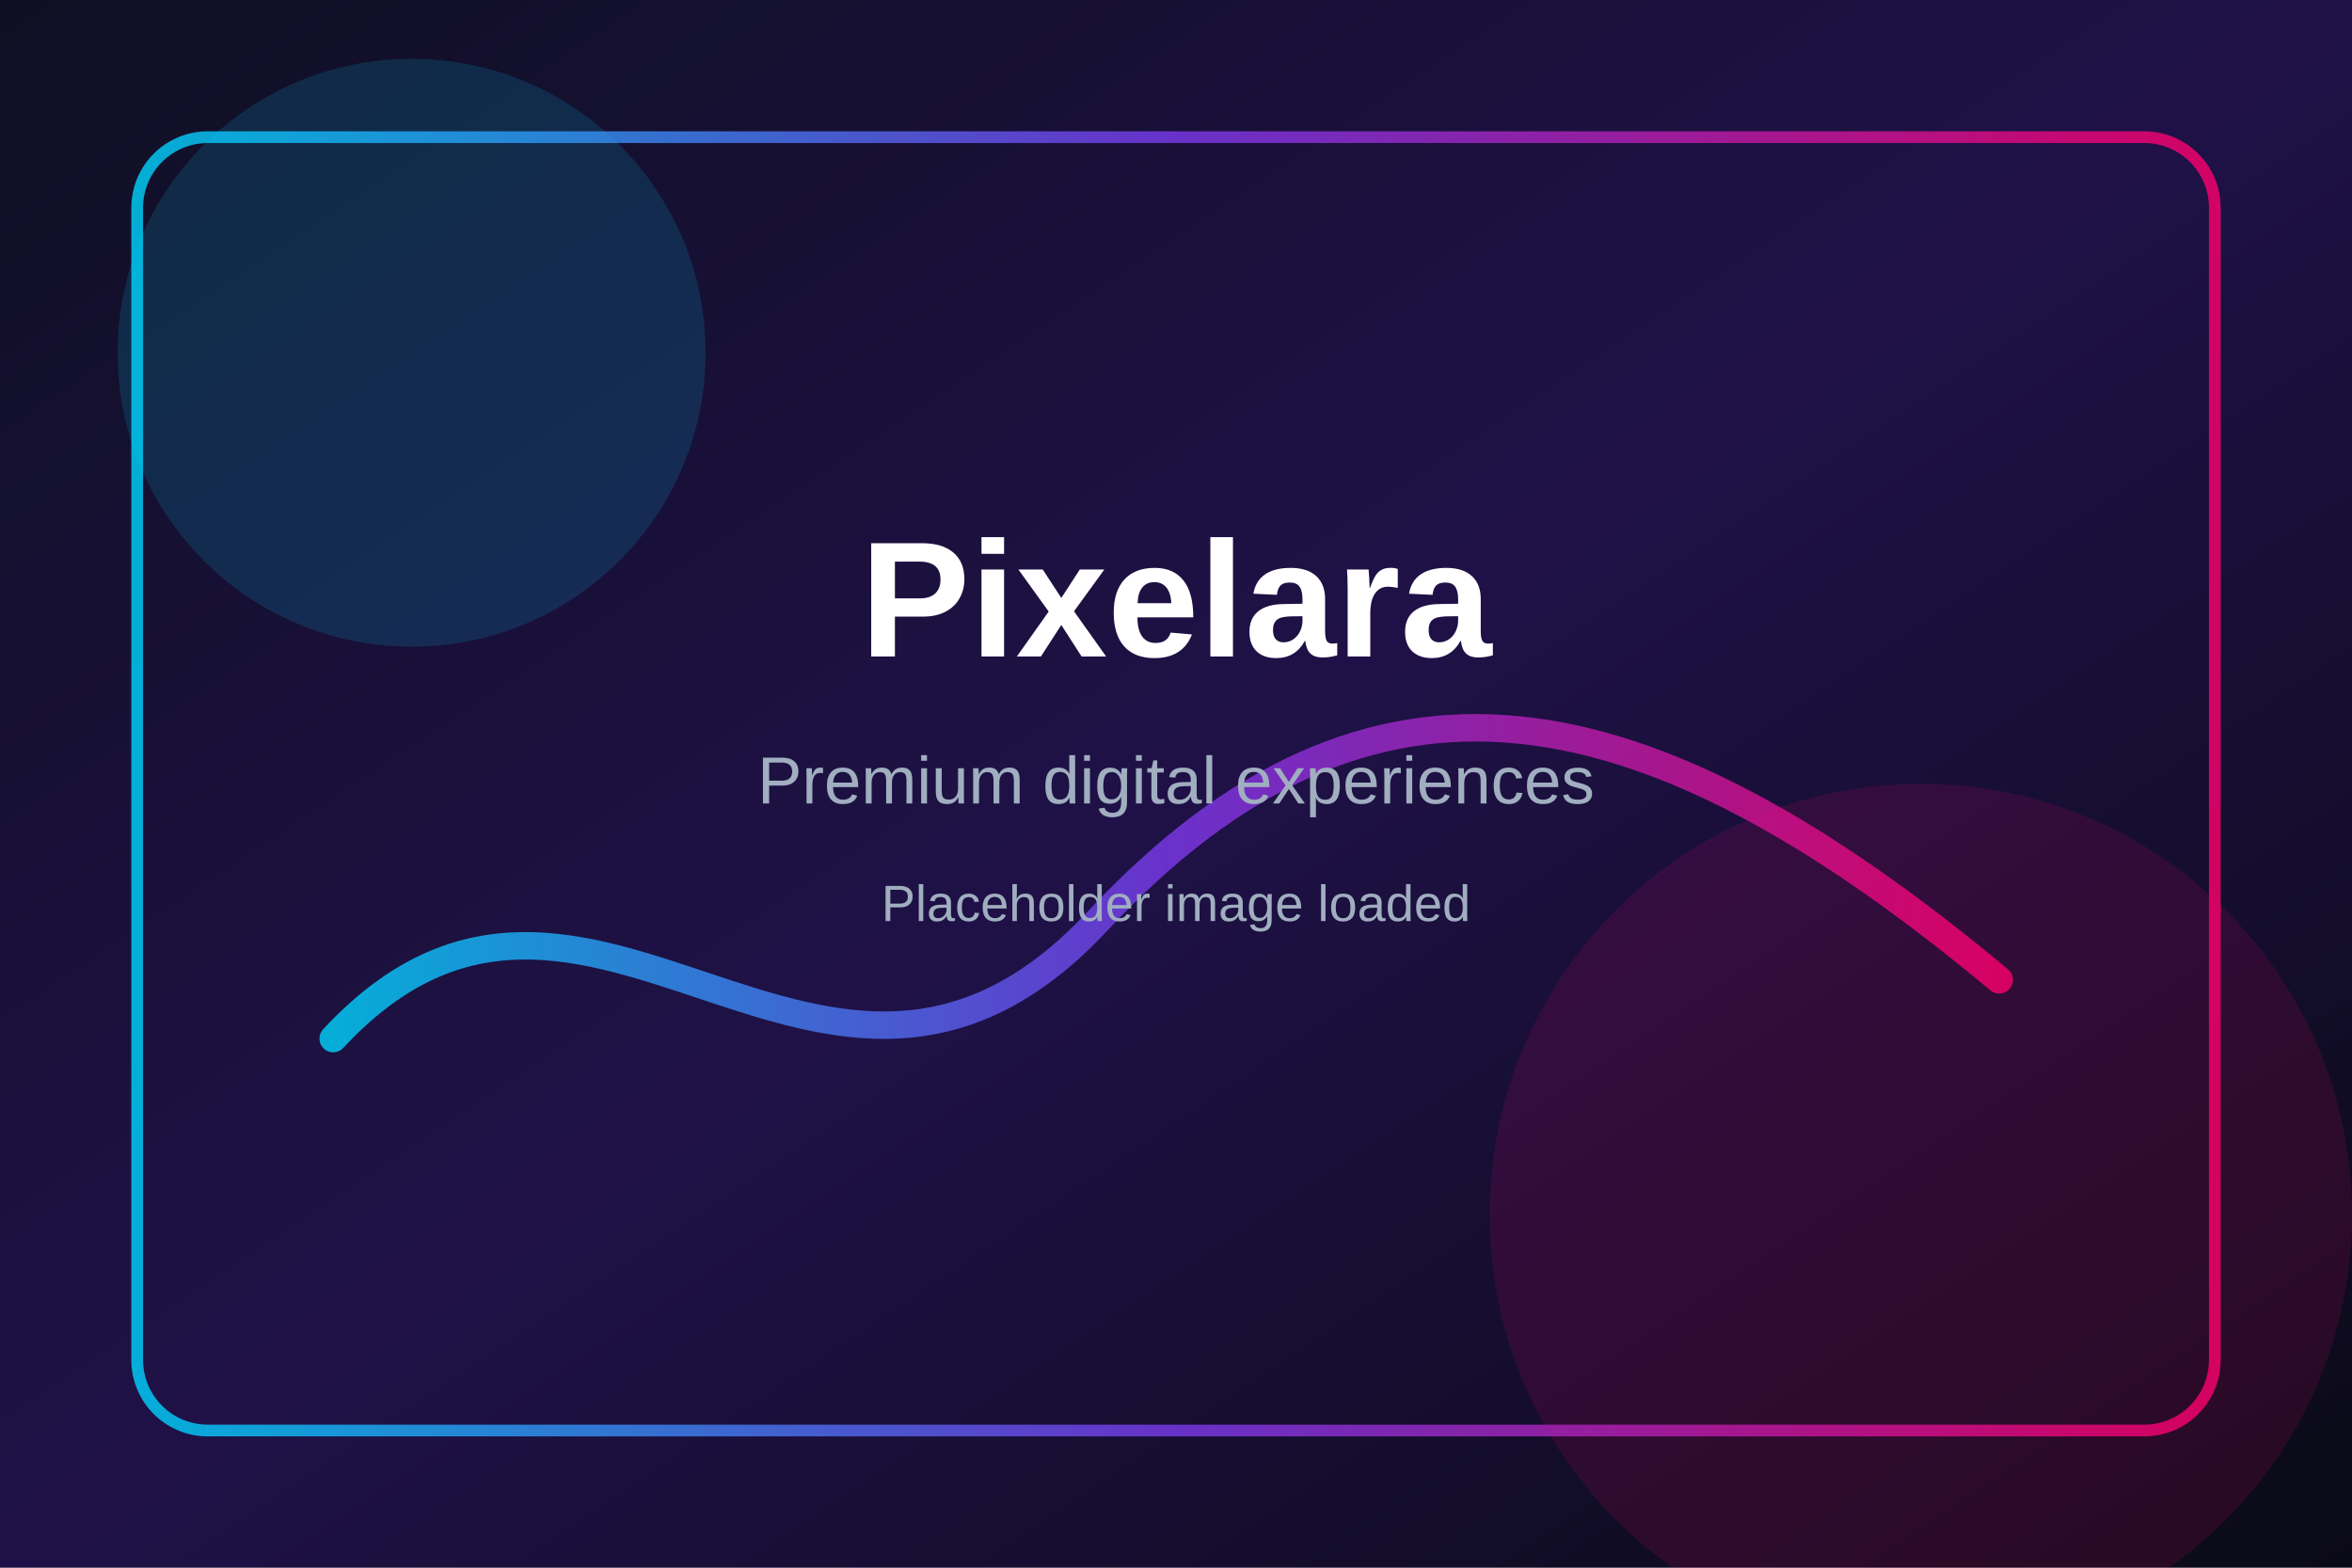
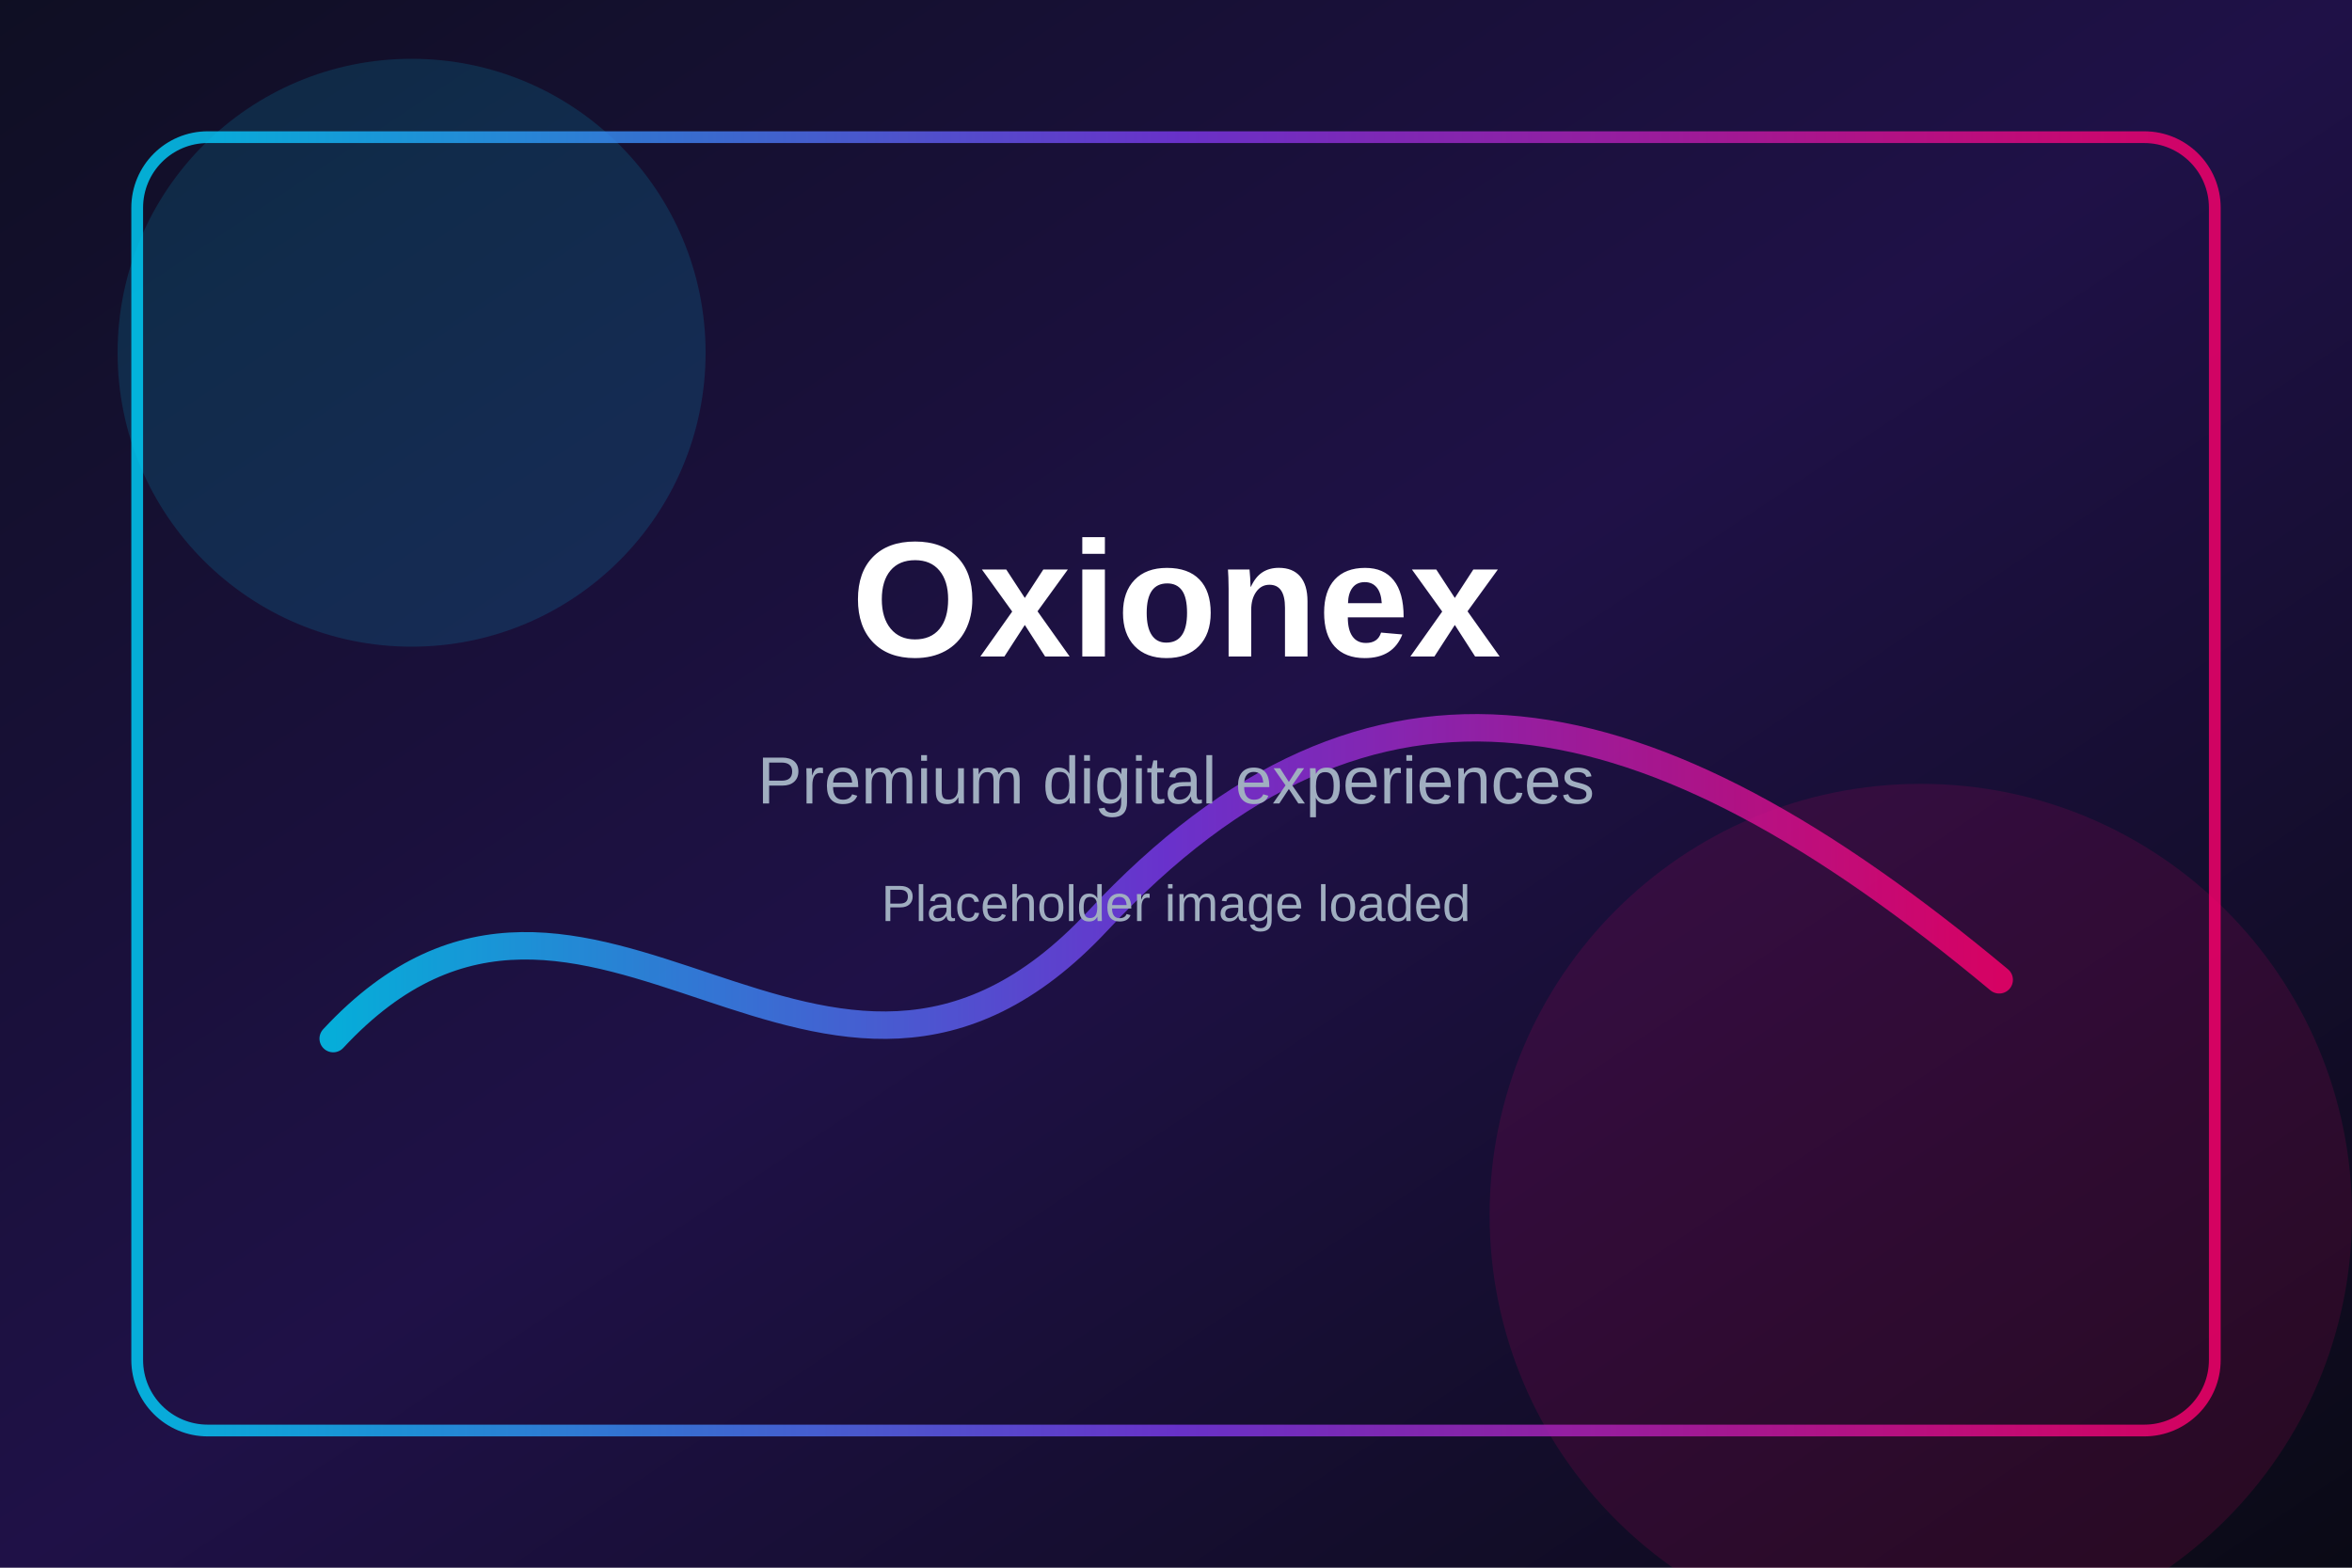
- <svg xmlns="http://www.w3.org/2000/svg" viewBox="0 0 1200 800" role="img" aria-label="Pixelara placeholder image">
+ <svg xmlns="http://www.w3.org/2000/svg" viewBox="0 0 1200 800" role="img" aria-label="Oxionex placeholder image">
  <defs>
    <linearGradient id="bg" x1="0" y1="0" x2="1" y2="1">
      <stop offset="0%" stop-color="#0f0f23" />
      <stop offset="50%" stop-color="#1f1147" />
      <stop offset="100%" stop-color="#0a0a15" />
    </linearGradient>
    <linearGradient id="accent" x1="0" y1="0" x2="1" y2="0">
      <stop offset="0%" stop-color="#00d4ff" />
      <stop offset="50%" stop-color="#7c3aed" />
      <stop offset="100%" stop-color="#ff006e" />
    </linearGradient>
  </defs>
  <rect width="1200" height="800" fill="url(#bg)" />
  <circle cx="210" cy="180" r="150" fill="#00d4ff" opacity="0.14" />
  <circle cx="980" cy="620" r="220" fill="#ff006e" opacity="0.12" />
  <rect x="70" y="70" width="1060" height="660" rx="36" fill="none" stroke="url(#accent)" stroke-width="6" stroke-opacity="0.8" />
  <path d="M170 530 C300 390, 420 620, 560 470 S840 350, 1020 500" fill="none" stroke="url(#accent)" stroke-width="14" stroke-linecap="round" opacity="0.8" />
-   <text x="600" y="335" text-anchor="middle" font-family="Arial, Helvetica, sans-serif" font-size="84" font-weight="700" fill="#ffffff">Pixelara</text>
+   <text x="600" y="335" text-anchor="middle" font-family="Arial, Helvetica, sans-serif" font-size="84" font-weight="700" fill="#ffffff">Oxionex</text>
  <text x="600" y="410" text-anchor="middle" font-family="Arial, Helvetica, sans-serif" font-size="34" fill="#a0aec0">Premium digital experiences</text>
  <text x="600" y="470" text-anchor="middle" font-family="Arial, Helvetica, sans-serif" font-size="26" fill="#a0aec0">Placeholder image loaded</text>
</svg>
